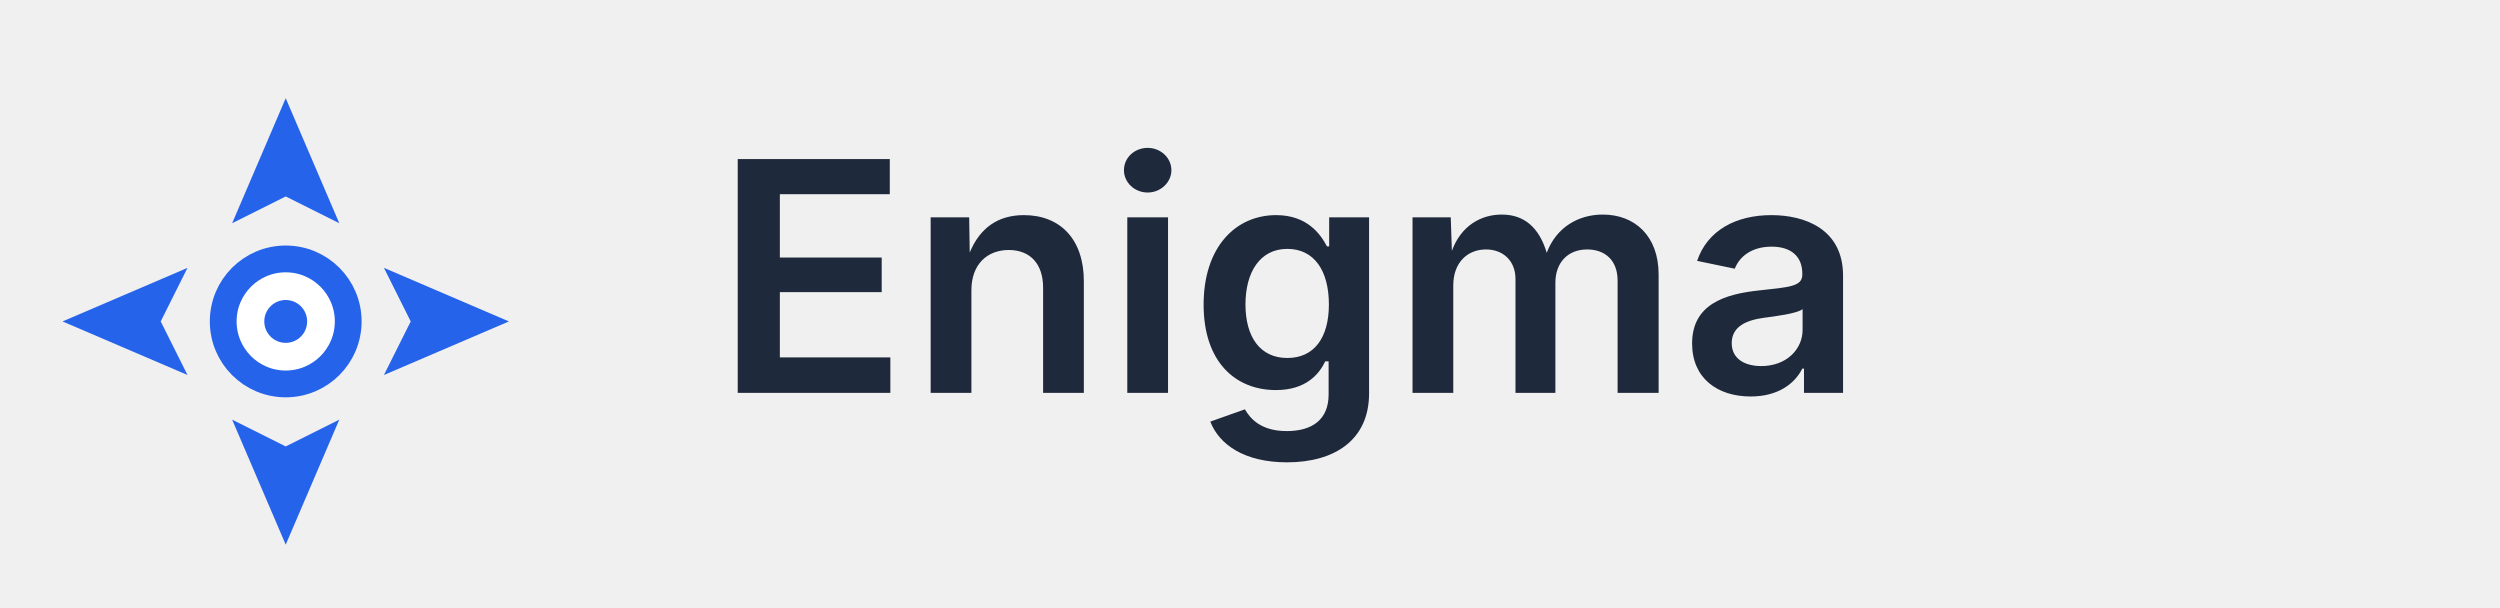
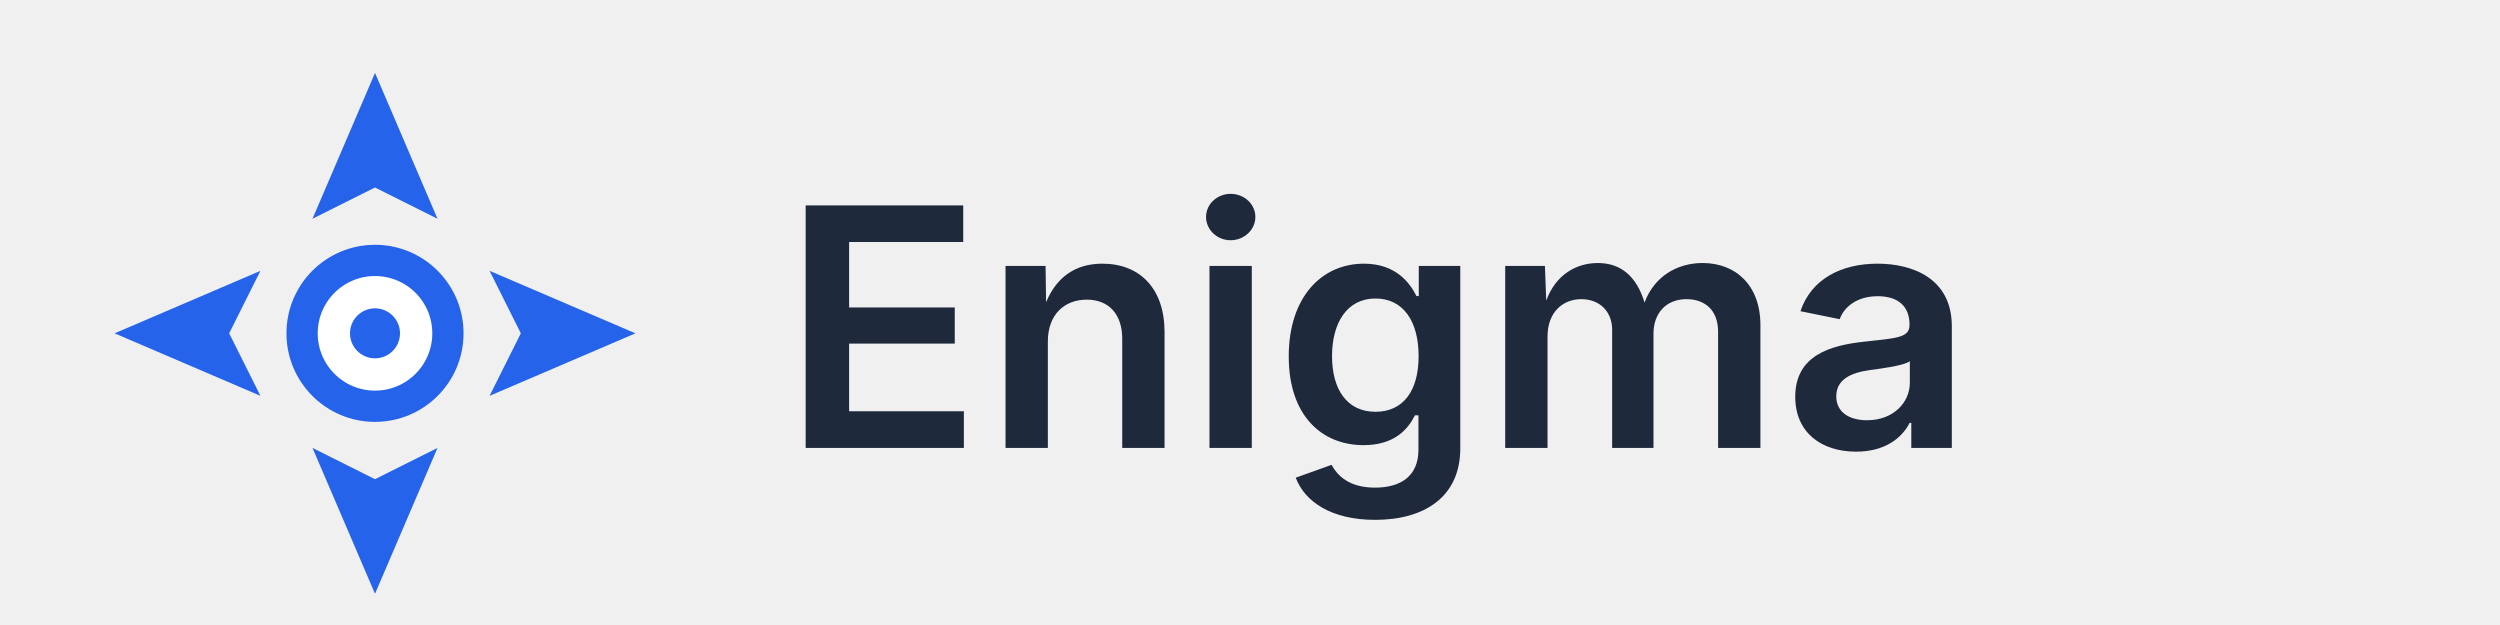
- <svg xmlns="http://www.w3.org/2000/svg" width="140" height="34" viewBox="0 0 140 30">
-   <path d="M16 3.5 L19 10.5 L16 9 L13 10.5 Z" fill="#2563eb" />
-   <path d="M28.5 16 L21.5 13 L23 16 L21.5 19 Z" fill="#2563eb" />
-   <path d="M16 28.5 L13 21.5 L16 23 L19 21.5 Z" fill="#2563eb" />
-   <path d="M3.5 16 L10.5 19 L9 16 L10.5 13 Z" fill="#2563eb" />
-   <circle cx="16" cy="16" r="3.5" stroke-width="1.5" fill="#ffffff" stroke="#2563eb" />
-   <circle cx="16" cy="16" r="1.2" fill="#2563eb" />
-   <text x="40" y="20" font-family="system-ui, -apple-system, sans-serif" font-size="18" font-weight="600" fill="#1e293b">Enigma</text>
+ <svg xmlns="http://www.w3.org/2000/svg" width="240" height="60" viewBox="0 0 240 60">
+   <g transform="translate(4, 0) scale(2)">
+     <path d="M16 3.5 L19 10.5 L16 9 L13 10.5 Z" fill="#2563eb" />
+     <path d="M28.5 16 L21.5 13 L23 16 L21.5 19 Z" fill="#2563eb" />
+     <path d="M16 28.5 L13 21.5 L16 23 L19 21.5 Z" fill="#2563eb" />
+     <path d="M3.5 16 L10.5 19 L9 16 L10.5 13 Z" fill="#2563eb" />
+     <circle cx="16" cy="16" r="3.5" stroke-width="1.5" fill="#ffffff" stroke="#2563eb" />
+     <circle cx="16" cy="16" r="1.2" fill="#2563eb" />
+   </g>
+   <text font-family="system-ui, -apple-system, sans-serif" font-size="32" font-weight="600" fill="#1e293b" y="43" x="75">Enigma</text>
</svg>
